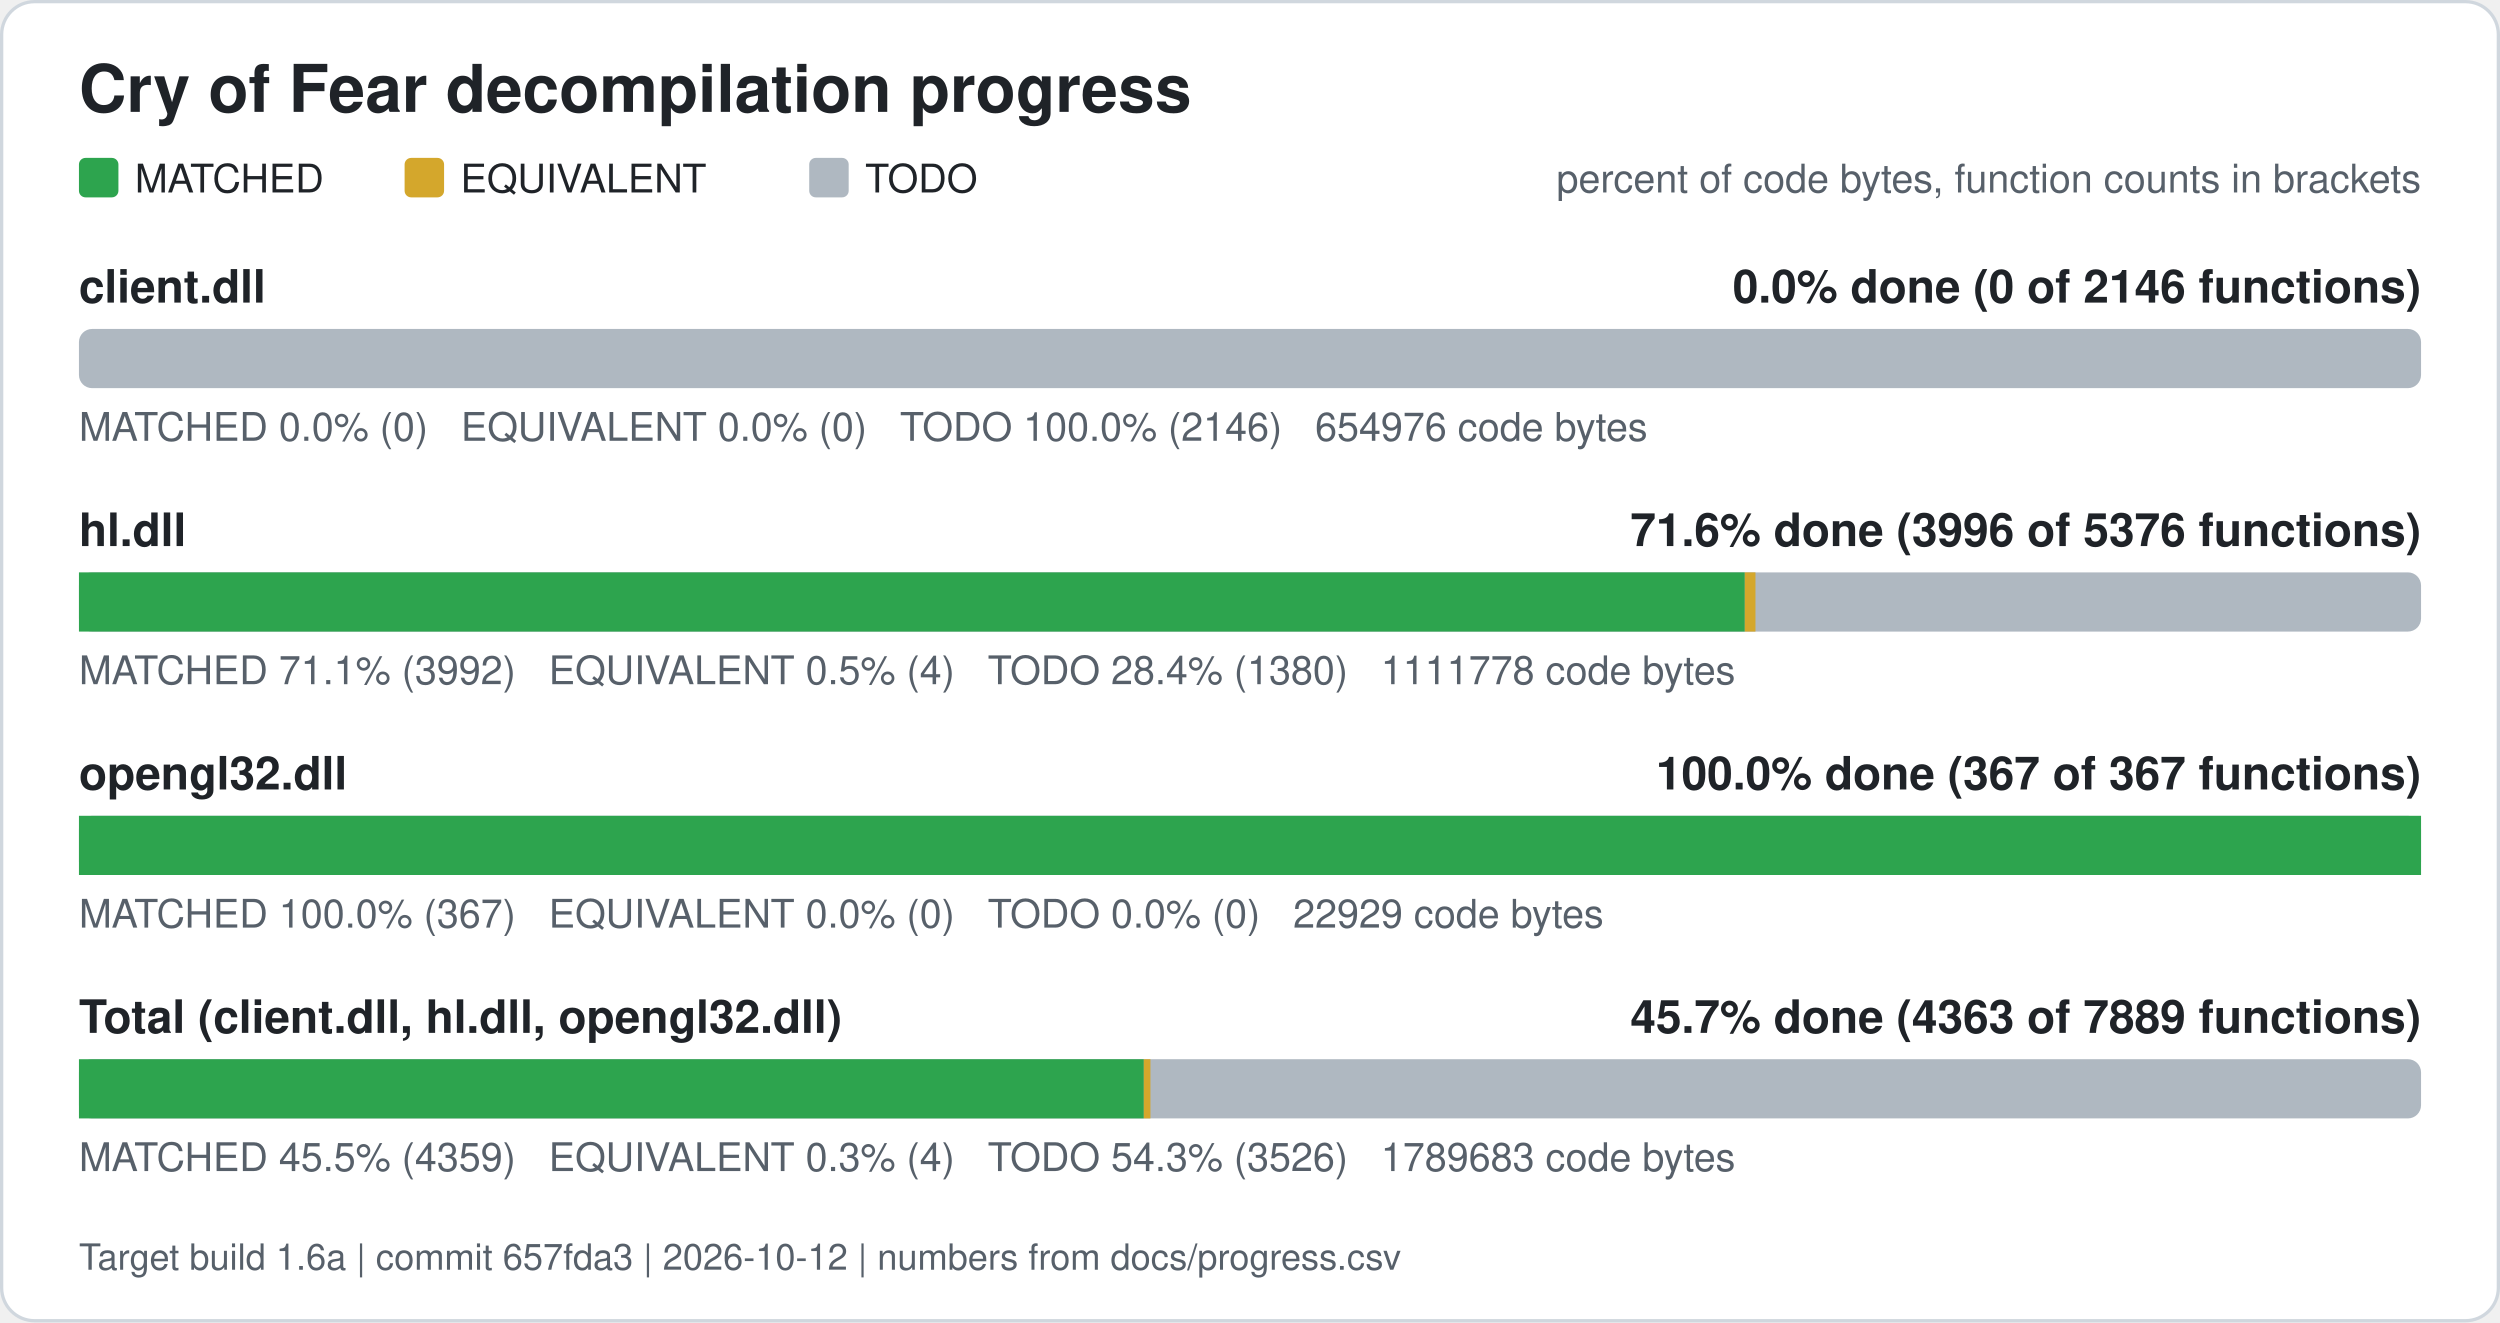
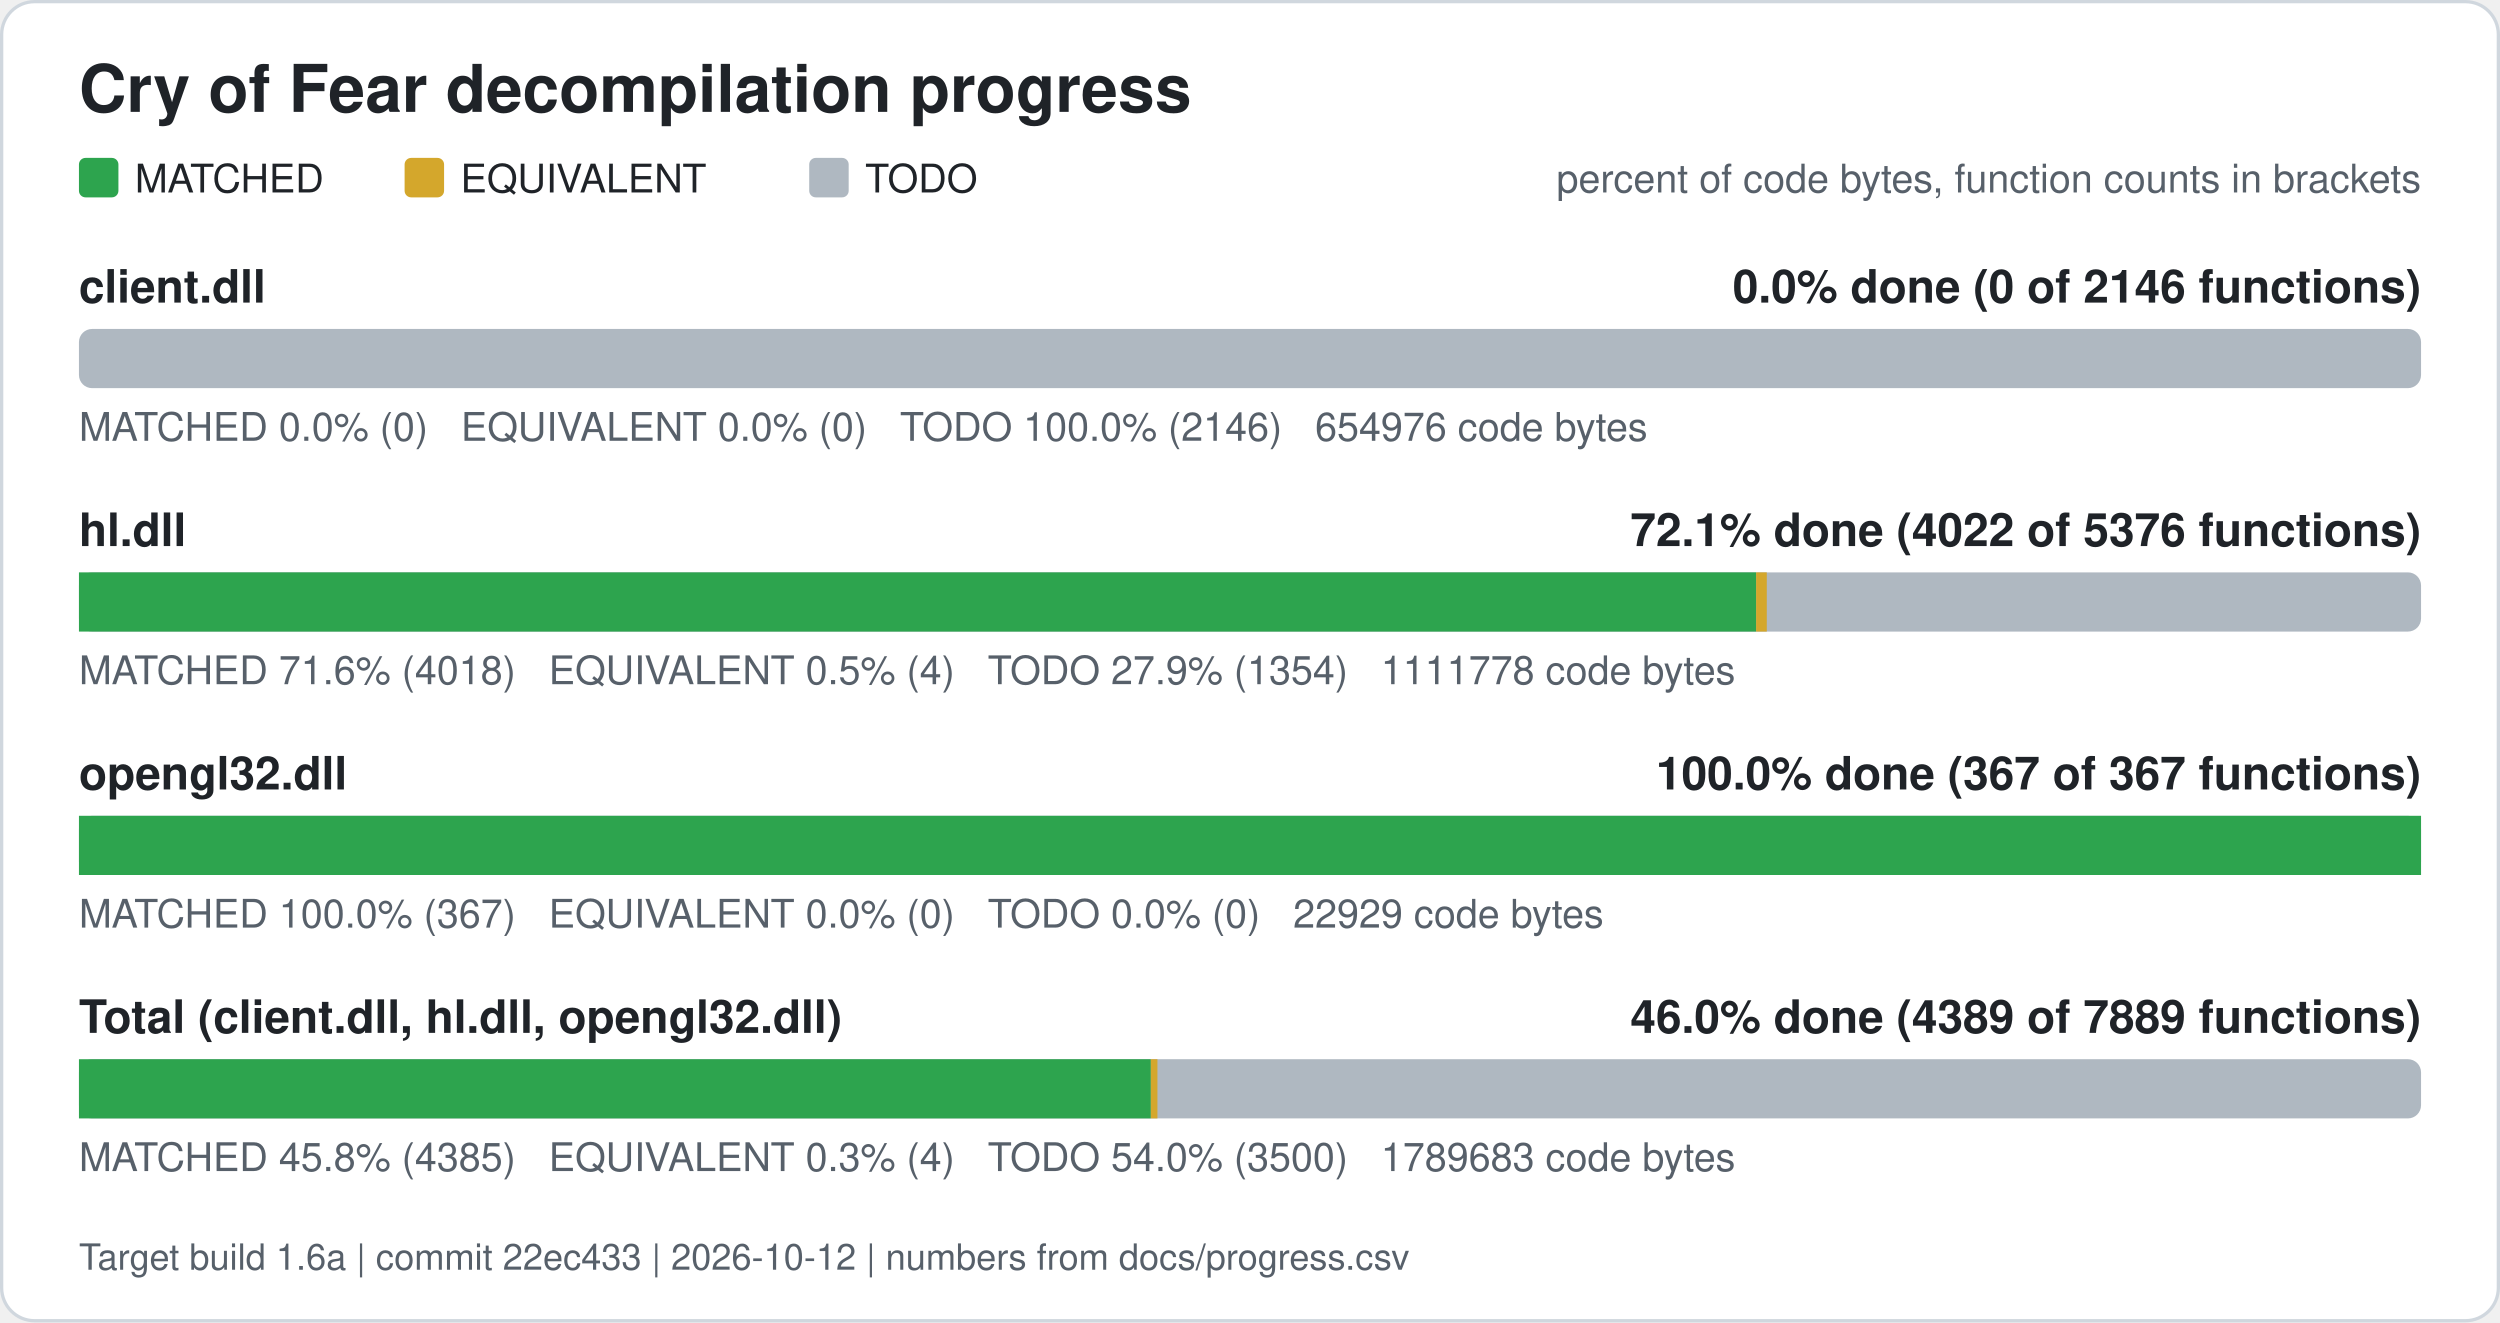
<svg xmlns="http://www.w3.org/2000/svg" width="760" height="402" viewBox="0 0 760 402" role="img" aria-label="Cry of Fear decompilation progress">
  <rect x="0.5" y="0.5" width="759" height="401" rx="10" fill="#ffffff" stroke="#d0d7de" />
  <text x="24" y="34" font-family="Segoe UI, Helvetica, Arial, sans-serif" font-size="20" font-weight="600" fill="#1f2328">Cry of Fear decompilation progress</text>
  <rect x="24" y="48" width="12" height="12" rx="2" fill="#2da44e" />
  <text x="41" y="58.5" font-family="Segoe UI, Helvetica, Arial, sans-serif" font-size="12" fill="#1f2328">MATCHED</text>
  <rect x="123" y="48" width="12" height="12" rx="2" fill="#d4a72c" />
  <text x="140" y="58.5" font-family="Segoe UI, Helvetica, Arial, sans-serif" font-size="12" fill="#1f2328">EQUIVALENT</text>
  <rect x="246" y="48" width="12" height="12" rx="2" fill="#afb8c1" />
  <text x="263" y="58.5" font-family="Segoe UI, Helvetica, Arial, sans-serif" font-size="12" fill="#1f2328">TODO</text>
  <text x="736" y="58.5" font-family="Segoe UI, Helvetica, Arial, sans-serif" font-size="12" fill="#57606a" text-anchor="end">percent of code bytes, function counts in brackets</text>
  <text x="24" y="92" font-family="Segoe UI, Helvetica, Arial, sans-serif" font-size="14" font-weight="600" fill="#1f2328">client.dll</text>
  <text x="736" y="92" font-family="Segoe UI, Helvetica, Arial, sans-serif" font-size="14" font-weight="600" fill="#1f2328" text-anchor="end">0.0% done (0 of 2146 functions)</text>
  <rect x="24" y="100" width="712" height="18" rx="4" fill="#afb8c1" />
  <text x="24" y="134" font-family="Segoe UI, Helvetica, Arial, sans-serif" font-size="12" fill="#57606a" xml:space="preserve">MATCHED 0.0% (0)   EQUIVALENT 0.0% (0)   TODO 100.0% (2146)   654976 code bytes</text>
  <text x="24" y="166" font-family="Segoe UI, Helvetica, Arial, sans-serif" font-size="14" font-weight="600" fill="#1f2328">hl.dll</text>
-   <text x="736" y="166" font-family="Segoe UI, Helvetica, Arial, sans-serif" font-size="14" font-weight="600" fill="#1f2328" text-anchor="end">71.6% done (3996 of 5376 functions)</text>
+   <text x="736" y="166" font-family="Segoe UI, Helvetica, Arial, sans-serif" font-size="14" font-weight="600" fill="#1f2328" text-anchor="end">72.1% done (4022 of 5376 functions)</text>
  <rect x="24" y="174" width="712" height="18" rx="4" fill="#afb8c1" />
-   <rect x="24.00" y="174" width="506.42" height="18" fill="#2da44e" />
-   <rect x="530.42" y="174" width="3.24" height="18" fill="#d4a72c" />
-   <text x="24" y="208" font-family="Segoe UI, Helvetica, Arial, sans-serif" font-size="12" fill="#57606a" xml:space="preserve">MATCHED 71.1% (3992)   EQUIVALENT 0.5% (4)   TODO 28.4% (1380)   1111778 code bytes</text>
+   <rect x="24.00" y="174" width="509.86" height="18" fill="#2da44e" />
+   <rect x="533.86" y="174" width="3.24" height="18" fill="#d4a72c" />
+   <text x="24" y="208" font-family="Segoe UI, Helvetica, Arial, sans-serif" font-size="12" fill="#57606a" xml:space="preserve">MATCHED 71.6% (4018)   EQUIVALENT 0.5% (4)   TODO 27.9% (1354)   1111778 code bytes</text>
  <text x="24" y="240" font-family="Segoe UI, Helvetica, Arial, sans-serif" font-size="14" font-weight="600" fill="#1f2328">opengl32.dll</text>
  <text x="736" y="240" font-family="Segoe UI, Helvetica, Arial, sans-serif" font-size="14" font-weight="600" fill="#1f2328" text-anchor="end">100.0% done (367 of 367 functions)</text>
  <rect x="24" y="248" width="712" height="18" rx="4" fill="#afb8c1" />
  <rect x="24.00" y="248" width="712.00" height="18" fill="#2da44e" />
  <text x="24" y="282" font-family="Segoe UI, Helvetica, Arial, sans-serif" font-size="12" fill="#57606a" xml:space="preserve">MATCHED 100.0% (367)   EQUIVALENT 0.0% (0)   TODO 0.0% (0)   22929 code bytes</text>
  <text x="24" y="314" font-family="Segoe UI, Helvetica, Arial, sans-serif" font-size="14" font-weight="600" fill="#1f2328">Total (client.dll, hl.dll, opengl32.dll)</text>
-   <text x="736" y="314" font-family="Segoe UI, Helvetica, Arial, sans-serif" font-size="14" font-weight="600" fill="#1f2328" text-anchor="end">45.7% done (4363 of 7889 functions)</text>
+   <text x="736" y="314" font-family="Segoe UI, Helvetica, Arial, sans-serif" font-size="14" font-weight="600" fill="#1f2328" text-anchor="end">46.0% done (4389 of 7889 functions)</text>
  <rect x="24" y="322" width="712" height="18" rx="4" fill="#afb8c1" />
-   <rect x="24.00" y="322" width="323.72" height="18" fill="#2da44e" />
-   <rect x="347.72" y="322" width="2.01" height="18" fill="#d4a72c" />
-   <text x="24" y="356" font-family="Segoe UI, Helvetica, Arial, sans-serif" font-size="12" fill="#57606a" xml:space="preserve">MATCHED 45.5% (4359)   EQUIVALENT 0.3% (4)   TODO 54.3% (3526)   1789683 code bytes</text>
-   <text x="24" y="386" font-family="Segoe UI, Helvetica, Arial, sans-serif" font-size="11" fill="#57606a">Target build 1.6a | commit 657fda3 | 2026-10-12 | numbers from docs/progress.csv</text>
+   <rect x="24.00" y="322" width="325.85" height="18" fill="#2da44e" />
+   <rect x="349.85" y="322" width="2.01" height="18" fill="#d4a72c" />
+   <text x="24" y="356" font-family="Segoe UI, Helvetica, Arial, sans-serif" font-size="12" fill="#57606a" xml:space="preserve">MATCHED 45.8% (4385)   EQUIVALENT 0.3% (4)   TODO 54.0% (3500)   1789683 code bytes</text>
+   <text x="24" y="386" font-family="Segoe UI, Helvetica, Arial, sans-serif" font-size="11" fill="#57606a">Target build 1.6a | commit 22ec433 | 2026-10-12 | numbers from docs/progress.csv</text>
</svg>
